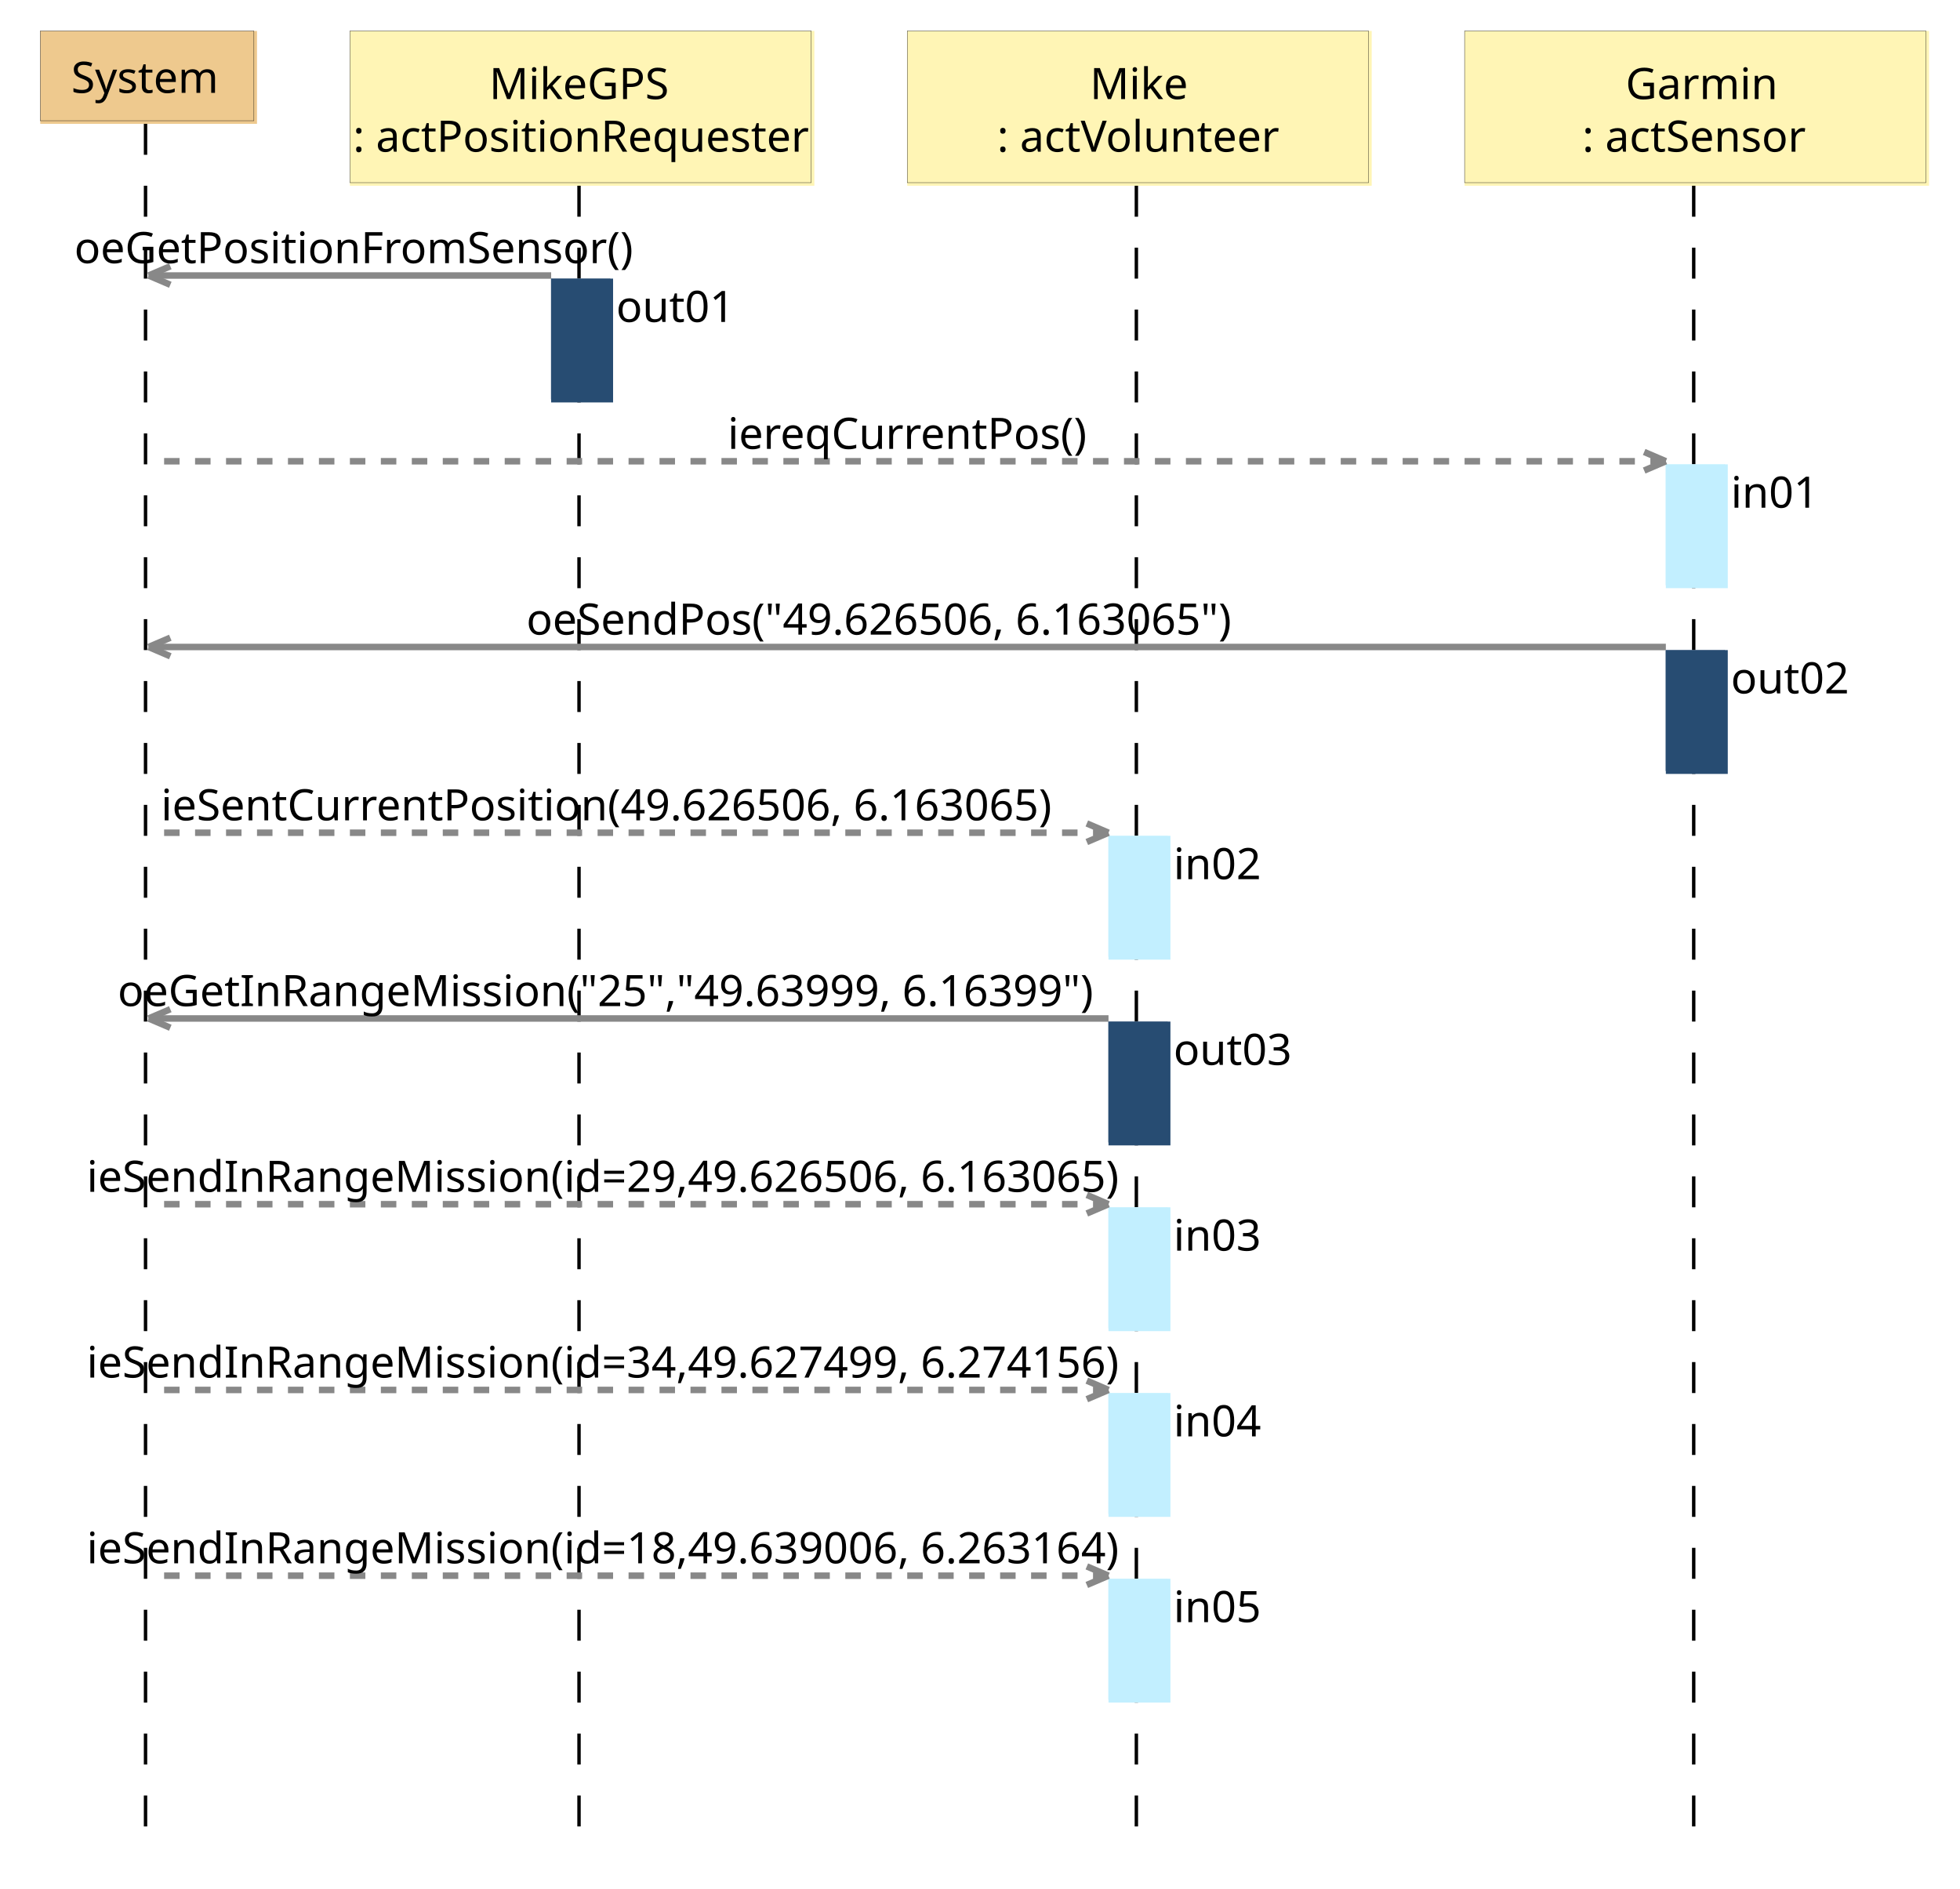
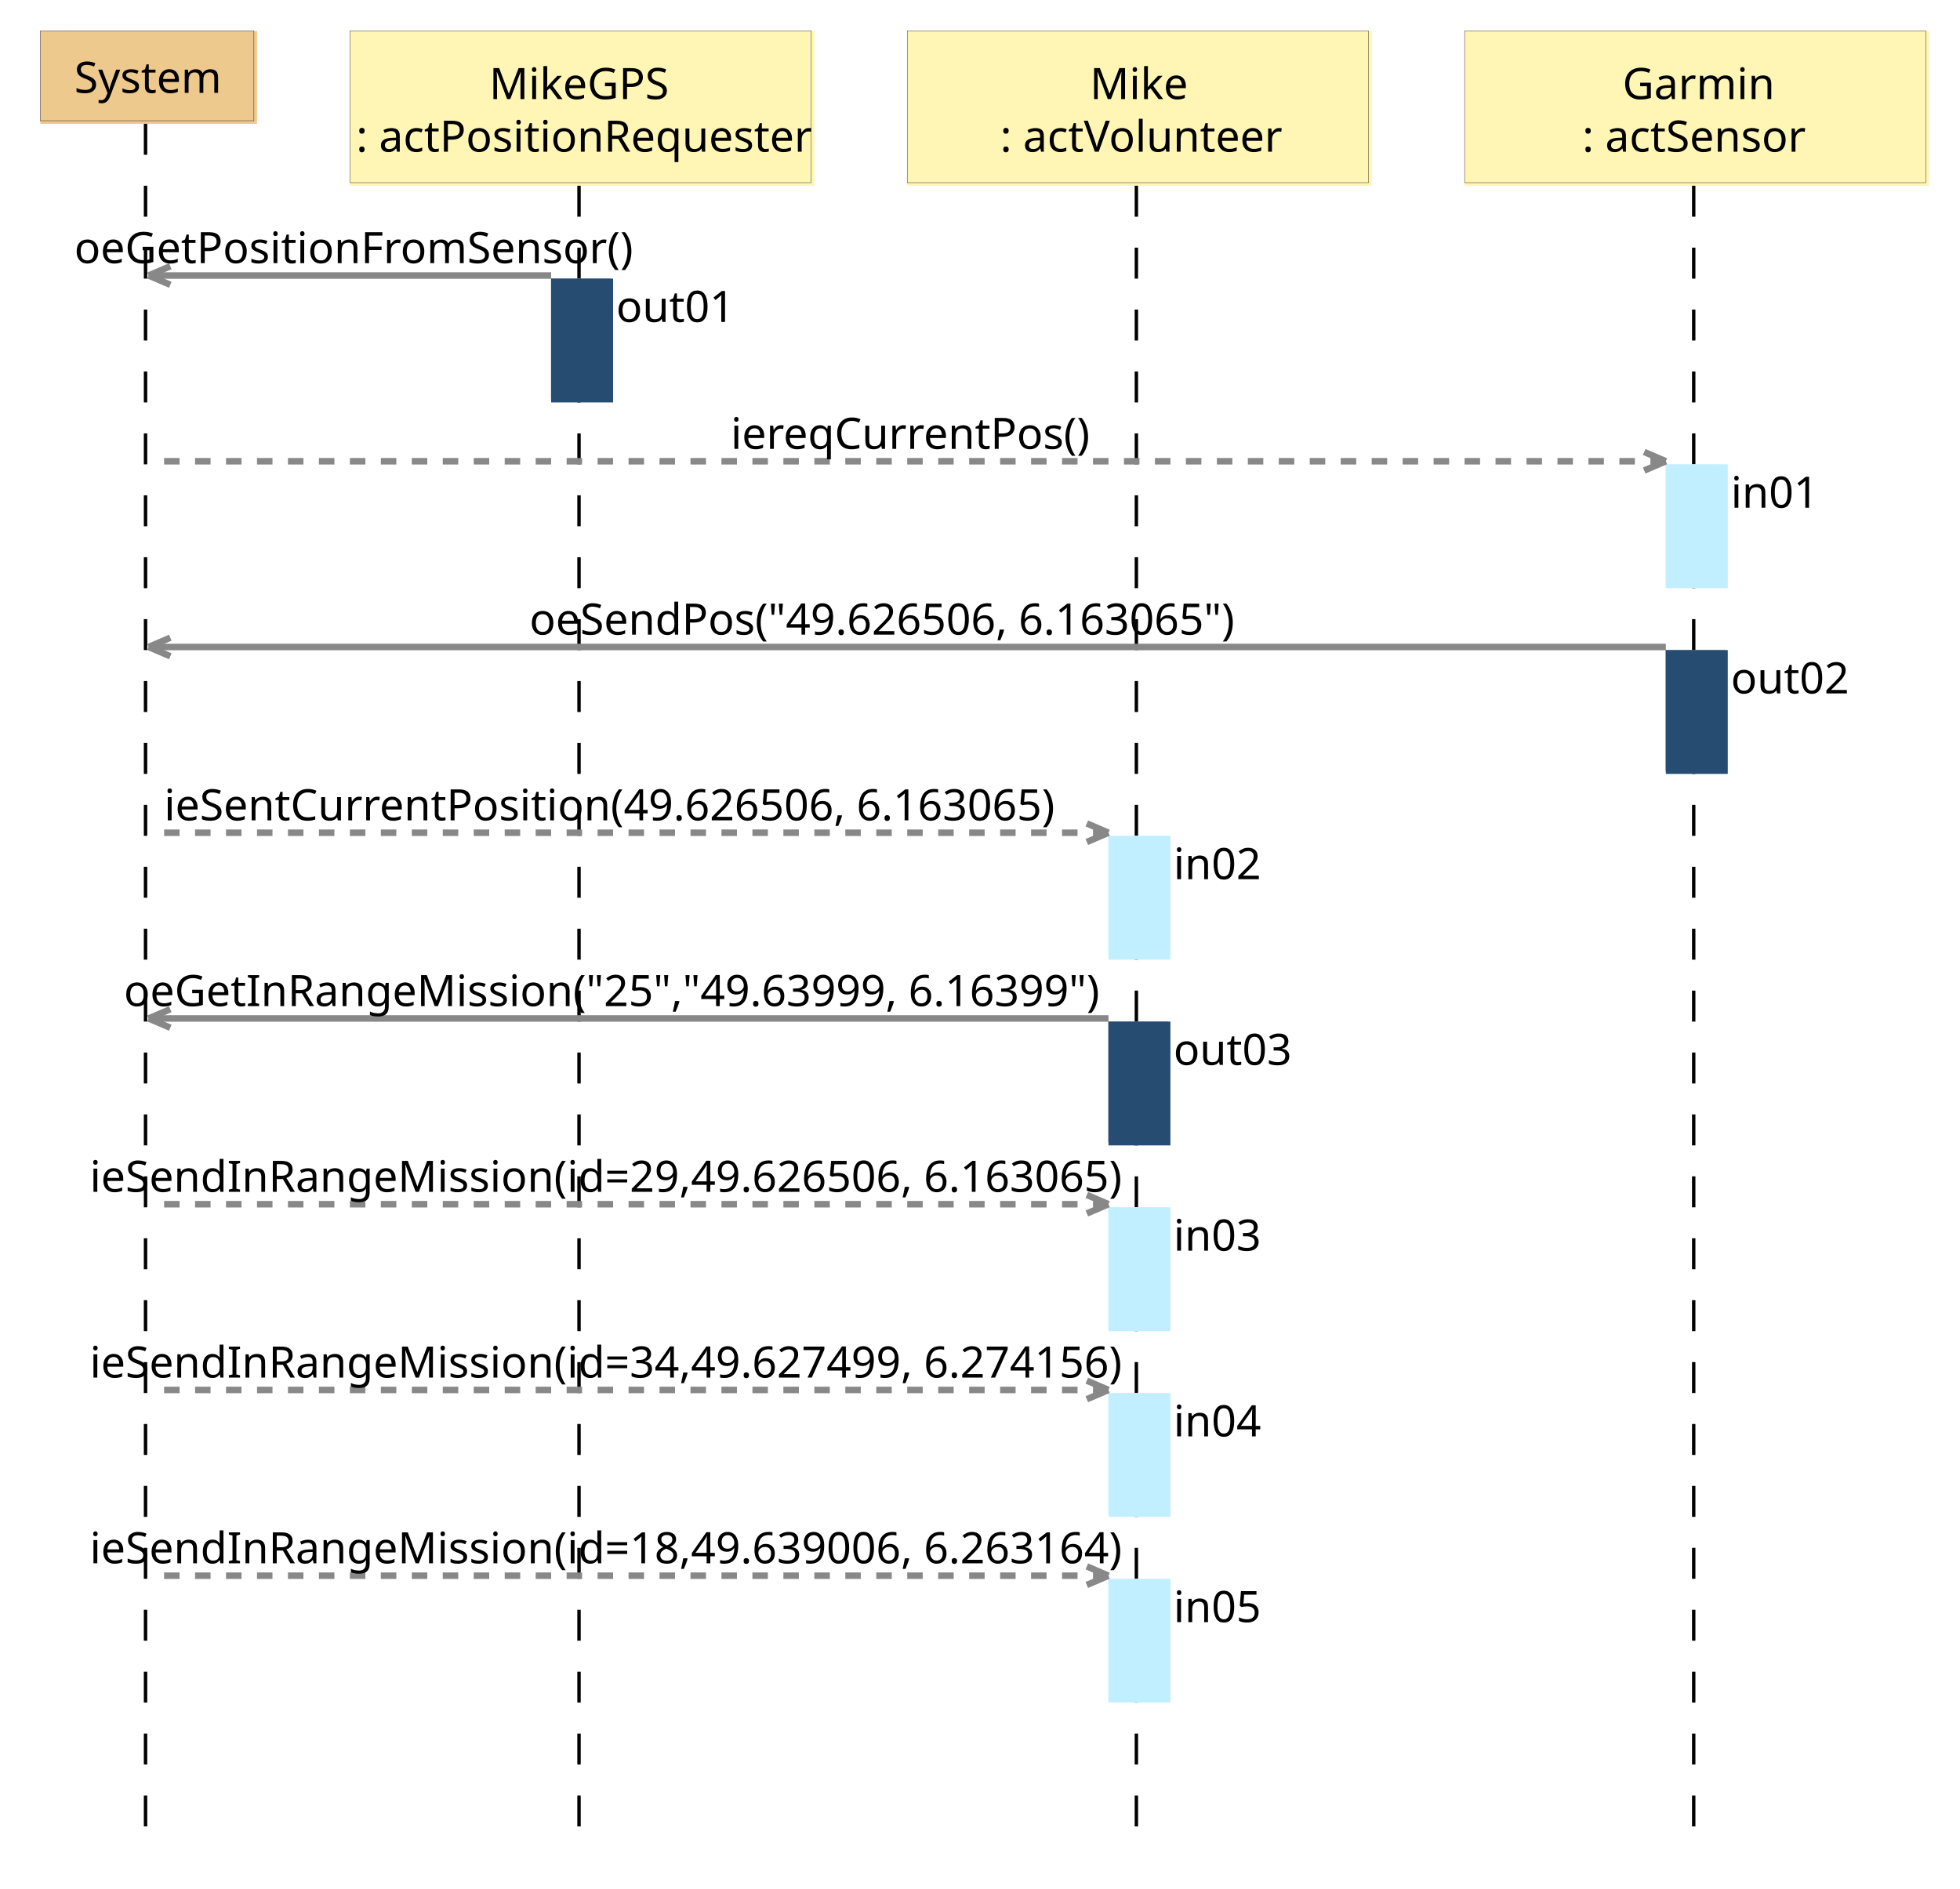
<svg xmlns="http://www.w3.org/2000/svg" stroke-dasharray="none" shape-rendering="auto" font-family="'Dialog'" width="633" text-rendering="auto" fill-opacity="1" contentScriptType="text/ecmascript" color-interpolation="auto" color-rendering="auto" preserveAspectRatio="xMidYMid meet" font-size="12" viewBox="0 0 633 610" fill="black" stroke="black" image-rendering="auto" stroke-miterlimit="10" zoomAndPan="magnify" version="1.0" stroke-linecap="square" stroke-linejoin="miter" contentStyleType="text/css" font-style="normal" height="610" stroke-width="1" stroke-dashoffset="0" font-weight="normal" stroke-opacity="1">
  <defs id="genericDefs" />
  <g>
    <defs id="defs1">
      <clipPath clipPathUnits="userSpaceOnUse" id="clipPath1">
        <path d="M12 9 L84 9 L84 41 L12 41 L12 9 Z" />
      </clipPath>
      <clipPath clipPathUnits="userSpaceOnUse" id="clipPath2">
        <path d="M12 9 L88 9 L88 41 L12 41 L12 9 Z" />
      </clipPath>
      <clipPath clipPathUnits="userSpaceOnUse" id="clipPath3">
        <path d="M42 39 L54 39 L54 601 L42 601 L42 39 Z" />
      </clipPath>
      <clipPath clipPathUnits="userSpaceOnUse" id="clipPath4">
        <path d="M112 9 L264 9 L264 61 L112 61 L112 9 Z" />
      </clipPath>
      <clipPath clipPathUnits="userSpaceOnUse" id="clipPath5">
        <path d="M112 9 L268 9 L268 61 L112 61 L112 9 Z" />
      </clipPath>
      <clipPath clipPathUnits="userSpaceOnUse" id="clipPath6">
        <path d="M112 9 L267 9 L267 61 L112 61 L112 9 Z" />
      </clipPath>
      <clipPath clipPathUnits="userSpaceOnUse" id="clipPath7">
        <path d="M182 59 L194 59 L194 601 L182 601 L182 59 Z" />
      </clipPath>
      <clipPath clipPathUnits="userSpaceOnUse" id="clipPath8">
        <path d="M177 89 L199 89 L199 131 L177 131 L177 89 Z" />
      </clipPath>
      <clipPath clipPathUnits="userSpaceOnUse" id="clipPath9">
        <path d="M198 89 L242 89 L242 108 L198 108 L198 89 Z" />
      </clipPath>
      <clipPath clipPathUnits="userSpaceOnUse" id="clipPath10">
        <path d="M292 9 L444 9 L444 61 L292 61 L292 9 Z" />
      </clipPath>
      <clipPath clipPathUnits="userSpaceOnUse" id="clipPath11">
        <path d="M292 9 L447 9 L447 61 L292 61 L292 9 Z" />
      </clipPath>
      <clipPath clipPathUnits="userSpaceOnUse" id="clipPath12">
        <path d="M362 59 L374 59 L374 601 L362 601 L362 59 Z" />
      </clipPath>
      <clipPath clipPathUnits="userSpaceOnUse" id="clipPath13">
        <path d="M357 329 L379 329 L379 371 L357 371 L357 329 Z" />
      </clipPath>
      <clipPath clipPathUnits="userSpaceOnUse" id="clipPath14">
        <path d="M378 329 L422 329 L422 348 L378 348 L378 329 Z" />
      </clipPath>
      <clipPath clipPathUnits="userSpaceOnUse" id="clipPath15">
        <path d="M357 269 L379 269 L379 311 L357 311 L357 269 Z" />
      </clipPath>
      <clipPath clipPathUnits="userSpaceOnUse" id="clipPath16">
-         <path d="M378 269 L412 269 L412 288 L378 288 L378 269 Z" />
+         <path d="M378 269 L413 269 L413 288 L378 288 L378 269 Z" />
      </clipPath>
      <clipPath clipPathUnits="userSpaceOnUse" id="clipPath17">
        <path d="M357 389 L379 389 L379 431 L357 431 L357 389 Z" />
      </clipPath>
      <clipPath clipPathUnits="userSpaceOnUse" id="clipPath18">
-         <path d="M378 389 L412 389 L412 408 L378 408 L378 389 Z" />
+         <path d="M378 389 L413 389 L413 408 L378 408 L378 389 Z" />
      </clipPath>
      <clipPath clipPathUnits="userSpaceOnUse" id="clipPath19">
        <path d="M357 449 L379 449 L379 491 L357 491 L357 449 Z" />
      </clipPath>
      <clipPath clipPathUnits="userSpaceOnUse" id="clipPath20">
-         <path d="M378 449 L412 449 L412 468 L378 468 L378 449 Z" />
+         <path d="M378 449 L413 449 L413 468 L378 468 L378 449 Z" />
      </clipPath>
      <clipPath clipPathUnits="userSpaceOnUse" id="clipPath21">
        <path d="M357 509 L379 509 L379 551 L357 551 L357 509 Z" />
      </clipPath>
      <clipPath clipPathUnits="userSpaceOnUse" id="clipPath22">
-         <path d="M378 509 L412 509 L412 528 L378 528 L378 509 Z" />
+         <path d="M378 509 L413 509 L413 528 L378 528 L378 509 Z" />
      </clipPath>
      <clipPath clipPathUnits="userSpaceOnUse" id="clipPath23">
        <path d="M472 9 L624 9 L624 61 L472 61 L472 9 Z" />
      </clipPath>
      <clipPath clipPathUnits="userSpaceOnUse" id="clipPath24">
        <path d="M472 9 L627 9 L627 61 L472 61 L472 9 Z" />
      </clipPath>
      <clipPath clipPathUnits="userSpaceOnUse" id="clipPath25">
        <path d="M542 59 L554 59 L554 601 L542 601 L542 59 Z" />
      </clipPath>
      <clipPath clipPathUnits="userSpaceOnUse" id="clipPath26">
        <path d="M537 209 L559 209 L559 251 L537 251 L537 209 Z" />
      </clipPath>
      <clipPath clipPathUnits="userSpaceOnUse" id="clipPath27">
        <path d="M558 209 L602 209 L602 228 L558 228 L558 209 Z" />
      </clipPath>
      <clipPath clipPathUnits="userSpaceOnUse" id="clipPath28">
        <path d="M537 149 L559 149 L559 191 L537 191 L537 149 Z" />
      </clipPath>
      <clipPath clipPathUnits="userSpaceOnUse" id="clipPath29">
-         <path d="M558 149 L592 149 L592 168 L558 168 L558 149 Z" />
+         <path d="M558 149 L593 149 L593 168 L558 168 L558 149 Z" />
      </clipPath>
      <clipPath clipPathUnits="userSpaceOnUse" id="clipPath30">
        <path d="M-1 -1 L634 -1 L634 611 L-1 611 L-1 -1 Z" />
      </clipPath>
      <clipPath clipPathUnits="userSpaceOnUse" id="clipPath31">
-         <path d="M23 70 L206 70 L206 89 L23 89 L23 70 Z" />
+         <path d="M23 70 L207 70 L207 89 L23 89 L23 70 Z" />
      </clipPath>
      <clipPath clipPathUnits="userSpaceOnUse" id="clipPath32">
        <path d="M46 84 L58 84 L58 95 L46 95 L46 84 Z" />
      </clipPath>
      <clipPath clipPathUnits="userSpaceOnUse" id="clipPath33">
-         <path d="M169 190 L421 190 L421 209 L169 209 L169 190 Z" />
+         <path d="M170 190 L420 190 L420 209 L170 209 L170 190 Z" />
      </clipPath>
      <clipPath clipPathUnits="userSpaceOnUse" id="clipPath34">
        <path d="M46 204 L58 204 L58 215 L46 215 L46 204 Z" />
      </clipPath>
      <clipPath clipPathUnits="userSpaceOnUse" id="clipPath35">
-         <path d="M37 310 L372 310 L372 329 L37 329 L37 310 Z" />
+         <path d="M39 310 L370 310 L370 329 L39 329 L39 310 Z" />
      </clipPath>
      <clipPath clipPathUnits="userSpaceOnUse" id="clipPath36">
        <path d="M46 324 L58 324 L58 335 L46 335 L46 324 Z" />
      </clipPath>
      <clipPath clipPathUnits="userSpaceOnUse" id="clipPath37">
-         <path d="M234 130 L355 130 L355 149 L234 149 L234 130 Z" />
+         <path d="M235 130 L355 130 L355 149 L235 149 L235 130 Z" />
      </clipPath>
      <clipPath clipPathUnits="userSpaceOnUse" id="clipPath38">
        <path d="M529 144 L541 144 L541 155 L529 155 L529 144 Z" />
      </clipPath>
      <clipPath clipPathUnits="userSpaceOnUse" id="clipPath39">
-         <path d="M51 250 L358 250 L358 269 L51 269 L51 250 Z" />
+         <path d="M52 250 L358 250 L358 269 L52 269 L52 250 Z" />
      </clipPath>
      <clipPath clipPathUnits="userSpaceOnUse" id="clipPath40">
        <path d="M349 264 L361 264 L361 275 L349 275 L349 264 Z" />
      </clipPath>
      <clipPath clipPathUnits="userSpaceOnUse" id="clipPath41">
-         <path d="M27 370 L383 370 L383 389 L27 389 L27 370 Z" />
+         <path d="M28 370 L381 370 L381 389 L28 389 L28 370 Z" />
      </clipPath>
      <clipPath clipPathUnits="userSpaceOnUse" id="clipPath42">
        <path d="M349 384 L361 384 L361 395 L349 395 L349 384 Z" />
      </clipPath>
      <clipPath clipPathUnits="userSpaceOnUse" id="clipPath43">
-         <path d="M27 430 L383 430 L383 449 L27 449 L27 430 Z" />
+         <path d="M28 430 L381 430 L381 449 L28 449 L28 430 Z" />
      </clipPath>
      <clipPath clipPathUnits="userSpaceOnUse" id="clipPath44">
        <path d="M349 444 L361 444 L361 455 L349 455 L349 444 Z" />
      </clipPath>
      <clipPath clipPathUnits="userSpaceOnUse" id="clipPath45">
-         <path d="M27 490 L383 490 L383 509 L27 509 L27 490 Z" />
+         <path d="M28 490 L381 490 L381 509 L28 509 L28 490 Z" />
      </clipPath>
      <clipPath clipPathUnits="userSpaceOnUse" id="clipPath46">
        <path d="M349 504 L361 504 L361 515 L349 515 L349 504 Z" />
      </clipPath>
    </defs>
    <g font-size="9" fill="rgb(238,201,142)" stroke-linejoin="round" stroke="rgb(238,201,142)" stroke-width="0" stroke-miterlimit="0">
      <rect x="13" y="10" clip-path="url(#clipPath1)" width="70" height="30" stroke="none" />
    </g>
    <g font-size="9" stroke-width="0.1" stroke-linecap="butt">
      <rect x="13" y="10" clip-path="url(#clipPath1)" fill="none" width="69" height="29" />
-       <text x="23" font-size="14" y="30" clip-path="url(#clipPath2)" stroke="none" xml:space="preserve">System</text>
+       <text x="24" font-size="14" y="30" clip-path="url(#clipPath2)" stroke="none" xml:space="preserve">System</text>
      <line clip-path="url(#clipPath3)" fill="none" x1="47" x2="47" y1="40" y2="600" stroke-dasharray="10,10" stroke-width="1.1" />
    </g>
    <g stroke-linecap="butt" font-size="9" fill="rgb(255,245,181)" stroke-dasharray="10,10" stroke="rgb(255,245,181)" stroke-width="1.1">
      <rect x="113" y="10" clip-path="url(#clipPath4)" width="150" height="50" stroke="none" />
    </g>
    <g font-size="9" stroke-width="0.1" stroke-linecap="butt">
      <rect x="113" y="10" clip-path="url(#clipPath4)" fill="none" width="149" height="49" />
      <text x="158" font-size="14" y="32" clip-path="url(#clipPath5)" stroke="none" xml:space="preserve">MikeGPS</text>
-       <text x="114" font-size="14" y="49" clip-path="url(#clipPath6)" stroke="none" xml:space="preserve">: actPositionRequester</text>
+       <text x="115" font-size="14" y="49" clip-path="url(#clipPath6)" stroke="none" xml:space="preserve">: actPositionRequester</text>
      <line clip-path="url(#clipPath7)" fill="none" x1="187" x2="187" y1="60" y2="600" stroke-dasharray="10,10" stroke-width="1.1" />
    </g>
    <g stroke-linecap="butt" font-size="9" fill="rgb(39,76,114)" stroke-dasharray="10,10" stroke="rgb(39,76,114)" stroke-width="1.1">
      <rect x="178" y="90" clip-path="url(#clipPath8)" width="20" height="40" stroke="none" />
      <rect x="178" y="90" clip-path="url(#clipPath8)" fill="none" width="19" stroke-dasharray="none" height="39" stroke-width="0.1" />
    </g>
    <g font-size="14" stroke-width="0.1" stroke-linecap="butt">
      <text xml:space="preserve" x="199" y="104" clip-path="url(#clipPath9)" stroke="none">out01</text>
      <rect x="293" y="10" clip-path="url(#clipPath10)" fill="rgb(255,245,181)" width="150" height="50" stroke="none" />
      <rect x="293" y="10" clip-path="url(#clipPath10)" fill="none" width="149" height="49" />
      <text xml:space="preserve" x="352" y="32" clip-path="url(#clipPath11)" stroke="none">Mike</text>
-       <text xml:space="preserve" x="322" y="49" clip-path="url(#clipPath11)" stroke="none">: actVolunteer</text>
+       <text xml:space="preserve" x="323" y="49" clip-path="url(#clipPath11)" stroke="none">: actVolunteer</text>
      <line clip-path="url(#clipPath12)" fill="none" x1="367" x2="367" y1="60" y2="600" stroke-dasharray="10,10" stroke-width="1.1" />
    </g>
    <g stroke-linecap="butt" font-size="9" fill="rgb(39,76,114)" stroke-dasharray="10,10" stroke="rgb(39,76,114)" stroke-width="1.1">
      <rect x="358" y="330" clip-path="url(#clipPath13)" width="20" height="40" stroke="none" />
      <rect x="358" y="330" clip-path="url(#clipPath13)" fill="none" width="19" stroke-dasharray="none" height="39" stroke-width="0.1" />
    </g>
    <g font-size="14" stroke-width="0.1" stroke-linecap="butt">
      <text xml:space="preserve" x="379" y="344" clip-path="url(#clipPath14)" stroke="none">out03</text>
      <rect x="358" y="270" clip-path="url(#clipPath15)" fill="rgb(194,239,255)" width="20" height="40" stroke="none" />
      <rect x="358" y="270" clip-path="url(#clipPath15)" fill="none" width="19" height="39" stroke="rgb(194,239,255)" />
      <text xml:space="preserve" x="379" y="284" clip-path="url(#clipPath16)" stroke="none">in02</text>
      <rect x="358" y="390" clip-path="url(#clipPath17)" fill="rgb(194,239,255)" width="20" height="40" stroke="none" />
      <rect x="358" y="390" clip-path="url(#clipPath17)" fill="none" width="19" height="39" stroke="rgb(194,239,255)" />
      <text xml:space="preserve" x="379" y="404" clip-path="url(#clipPath18)" stroke="none">in03</text>
      <rect x="358" y="450" clip-path="url(#clipPath19)" fill="rgb(194,239,255)" width="20" height="40" stroke="none" />
      <rect x="358" y="450" clip-path="url(#clipPath19)" fill="none" width="19" height="39" stroke="rgb(194,239,255)" />
      <text xml:space="preserve" x="379" y="464" clip-path="url(#clipPath20)" stroke="none">in04</text>
      <rect x="358" y="510" clip-path="url(#clipPath21)" fill="rgb(194,239,255)" width="20" height="40" stroke="none" />
      <rect x="358" y="510" clip-path="url(#clipPath21)" fill="none" width="19" height="39" stroke="rgb(194,239,255)" />
      <text xml:space="preserve" x="379" y="524" clip-path="url(#clipPath22)" stroke="none">in05</text>
      <rect x="473" y="10" clip-path="url(#clipPath23)" fill="rgb(255,245,181)" width="150" height="50" stroke="none" />
      <rect x="473" y="10" clip-path="url(#clipPath23)" fill="none" width="149" height="49" />
-       <text xml:space="preserve" x="525" y="32" clip-path="url(#clipPath24)" stroke="none">Garmin</text>
+       <text xml:space="preserve" x="524" y="32" clip-path="url(#clipPath24)" stroke="none">Garmin</text>
      <text xml:space="preserve" x="511" y="49" clip-path="url(#clipPath24)" stroke="none">: actSensor</text>
      <line clip-path="url(#clipPath25)" fill="none" x1="547" x2="547" y1="60" y2="600" stroke-dasharray="10,10" stroke-width="1.1" />
    </g>
    <g stroke-linecap="butt" font-size="9" fill="rgb(39,76,114)" stroke-dasharray="10,10" stroke="rgb(39,76,114)" stroke-width="1.1">
      <rect x="538" y="210" clip-path="url(#clipPath26)" width="20" height="40" stroke="none" />
      <rect x="538" y="210" clip-path="url(#clipPath26)" fill="none" width="19" stroke-dasharray="none" height="39" stroke-width="0.1" />
    </g>
    <g font-size="14" stroke-width="0.1" stroke-linecap="butt">
      <text xml:space="preserve" x="559" y="224" clip-path="url(#clipPath27)" stroke="none">out02</text>
      <rect x="538" y="150" clip-path="url(#clipPath28)" fill="rgb(194,239,255)" width="20" height="40" stroke="none" />
      <rect x="538" y="150" clip-path="url(#clipPath28)" fill="none" width="19" height="39" stroke="rgb(194,239,255)" />
      <text xml:space="preserve" x="559" y="164" clip-path="url(#clipPath29)" stroke="none">in01</text>
      <line clip-path="url(#clipPath30)" fill="none" x1="178" x2="48" y1="89" y2="89" stroke="rgb(136,136,136)" stroke-width="2.1" />
      <text x="24" y="85" clip-path="url(#clipPath31)" stroke="none" stroke-width="2.1" xml:space="preserve">oeGetPositionFromSensor()</text>
      <line clip-path="url(#clipPath32)" fill="none" x1="55" x2="48" y1="86" y2="89" stroke="rgb(136,136,136)" stroke-width="2.1" />
      <line clip-path="url(#clipPath32)" fill="none" x1="48" x2="55" y1="89" y2="92" stroke="rgb(136,136,136)" stroke-width="2.1" />
      <line clip-path="url(#clipPath30)" fill="none" x1="538" x2="48" y1="209" y2="209" stroke="rgb(136,136,136)" stroke-width="2.1" />
-       <text x="170" y="205" clip-path="url(#clipPath33)" stroke="none" stroke-width="2.1" xml:space="preserve">oeSendPos("49.626506, 6.163065")</text>
+       <text x="171" y="205" clip-path="url(#clipPath33)" stroke="none" stroke-width="2.1" xml:space="preserve">oeSendPos("49.626506, 6.163065")</text>
      <line clip-path="url(#clipPath34)" fill="none" x1="55" x2="48" y1="206" y2="209" stroke="rgb(136,136,136)" stroke-width="2.1" />
      <line clip-path="url(#clipPath34)" fill="none" x1="48" x2="55" y1="209" y2="212" stroke="rgb(136,136,136)" stroke-width="2.1" />
      <line clip-path="url(#clipPath30)" fill="none" x1="358" x2="48" y1="329" y2="329" stroke="rgb(136,136,136)" stroke-width="2.1" />
-       <text x="38" y="325" clip-path="url(#clipPath35)" stroke="none" stroke-width="2.1" xml:space="preserve">oeGetInRangeMission("25","49.63999, 6.16399")</text>
+       <text x="40" y="325" clip-path="url(#clipPath35)" stroke="none" stroke-width="2.1" xml:space="preserve">oeGetInRangeMission("25","49.63999, 6.16399")</text>
      <line clip-path="url(#clipPath36)" fill="none" x1="55" x2="48" y1="326" y2="329" stroke="rgb(136,136,136)" stroke-width="2.1" />
      <line clip-path="url(#clipPath36)" fill="none" x1="48" x2="55" y1="329" y2="332" stroke="rgb(136,136,136)" stroke-width="2.1" />
    </g>
    <g stroke-linecap="butt" font-size="14" fill="rgb(136,136,136)" stroke-dasharray="5,5" stroke="rgb(136,136,136)" stroke-width="2.1">
      <line clip-path="url(#clipPath30)" fill="none" x1="538" x2="48" y1="149" y2="149" />
-       <text x="235" y="145" clip-path="url(#clipPath37)" fill="black" stroke="none" xml:space="preserve">iereqCurrentPos()</text>
+       <text x="236" y="145" clip-path="url(#clipPath37)" fill="black" stroke="none" xml:space="preserve">iereqCurrentPos()</text>
      <line clip-path="url(#clipPath38)" fill="none" x1="531" x2="538" y1="152" y2="149" stroke-dasharray="none" />
      <line clip-path="url(#clipPath38)" fill="none" x1="538" x2="531" y1="149" y2="146" stroke-dasharray="none" />
      <line clip-path="url(#clipPath30)" fill="none" x1="358" x2="48" y1="269" y2="269" />
-       <text x="52" y="265" clip-path="url(#clipPath39)" fill="black" stroke="none" xml:space="preserve">ieSentCurrentPosition(49.626506, 6.163065)</text>
+       <text x="53" y="265" clip-path="url(#clipPath39)" fill="black" stroke="none" xml:space="preserve">ieSentCurrentPosition(49.626506, 6.163065)</text>
      <line clip-path="url(#clipPath40)" fill="none" x1="351" x2="358" y1="272" y2="269" stroke-dasharray="none" />
      <line clip-path="url(#clipPath40)" fill="none" x1="358" x2="351" y1="269" y2="266" stroke-dasharray="none" />
      <line clip-path="url(#clipPath30)" fill="none" x1="358" x2="48" y1="389" y2="389" />
-       <text x="28" y="385" clip-path="url(#clipPath41)" fill="black" stroke="none" xml:space="preserve">ieSendInRangeMission(id=29,49.626506, 6.163065)</text>
+       <text x="29" y="385" clip-path="url(#clipPath41)" fill="black" stroke="none" xml:space="preserve">ieSendInRangeMission(id=29,49.626506, 6.163065)</text>
      <line clip-path="url(#clipPath42)" fill="none" x1="351" x2="358" y1="392" y2="389" stroke-dasharray="none" />
      <line clip-path="url(#clipPath42)" fill="none" x1="358" x2="351" y1="389" y2="386" stroke-dasharray="none" />
      <line clip-path="url(#clipPath30)" fill="none" x1="358" x2="48" y1="449" y2="449" />
-       <text x="28" y="445" clip-path="url(#clipPath43)" fill="black" stroke="none" xml:space="preserve">ieSendInRangeMission(id=34,49.627499, 6.274156)</text>
+       <text x="29" y="445" clip-path="url(#clipPath43)" fill="black" stroke="none" xml:space="preserve">ieSendInRangeMission(id=34,49.627499, 6.274156)</text>
      <line clip-path="url(#clipPath44)" fill="none" x1="351" x2="358" y1="452" y2="449" stroke-dasharray="none" />
      <line clip-path="url(#clipPath44)" fill="none" x1="358" x2="351" y1="449" y2="446" stroke-dasharray="none" />
      <line clip-path="url(#clipPath30)" fill="none" x1="358" x2="48" y1="509" y2="509" />
-       <text x="28" y="505" clip-path="url(#clipPath45)" fill="black" stroke="none" xml:space="preserve">ieSendInRangeMission(id=18,49.639006, 6.263164)</text>
+       <text x="29" y="505" clip-path="url(#clipPath45)" fill="black" stroke="none" xml:space="preserve">ieSendInRangeMission(id=18,49.639006, 6.263164)</text>
      <line clip-path="url(#clipPath46)" fill="none" x1="351" x2="358" y1="512" y2="509" stroke-dasharray="none" />
      <line clip-path="url(#clipPath46)" fill="none" x1="358" x2="351" y1="509" y2="506" stroke-dasharray="none" />
    </g>
  </g>
</svg>
